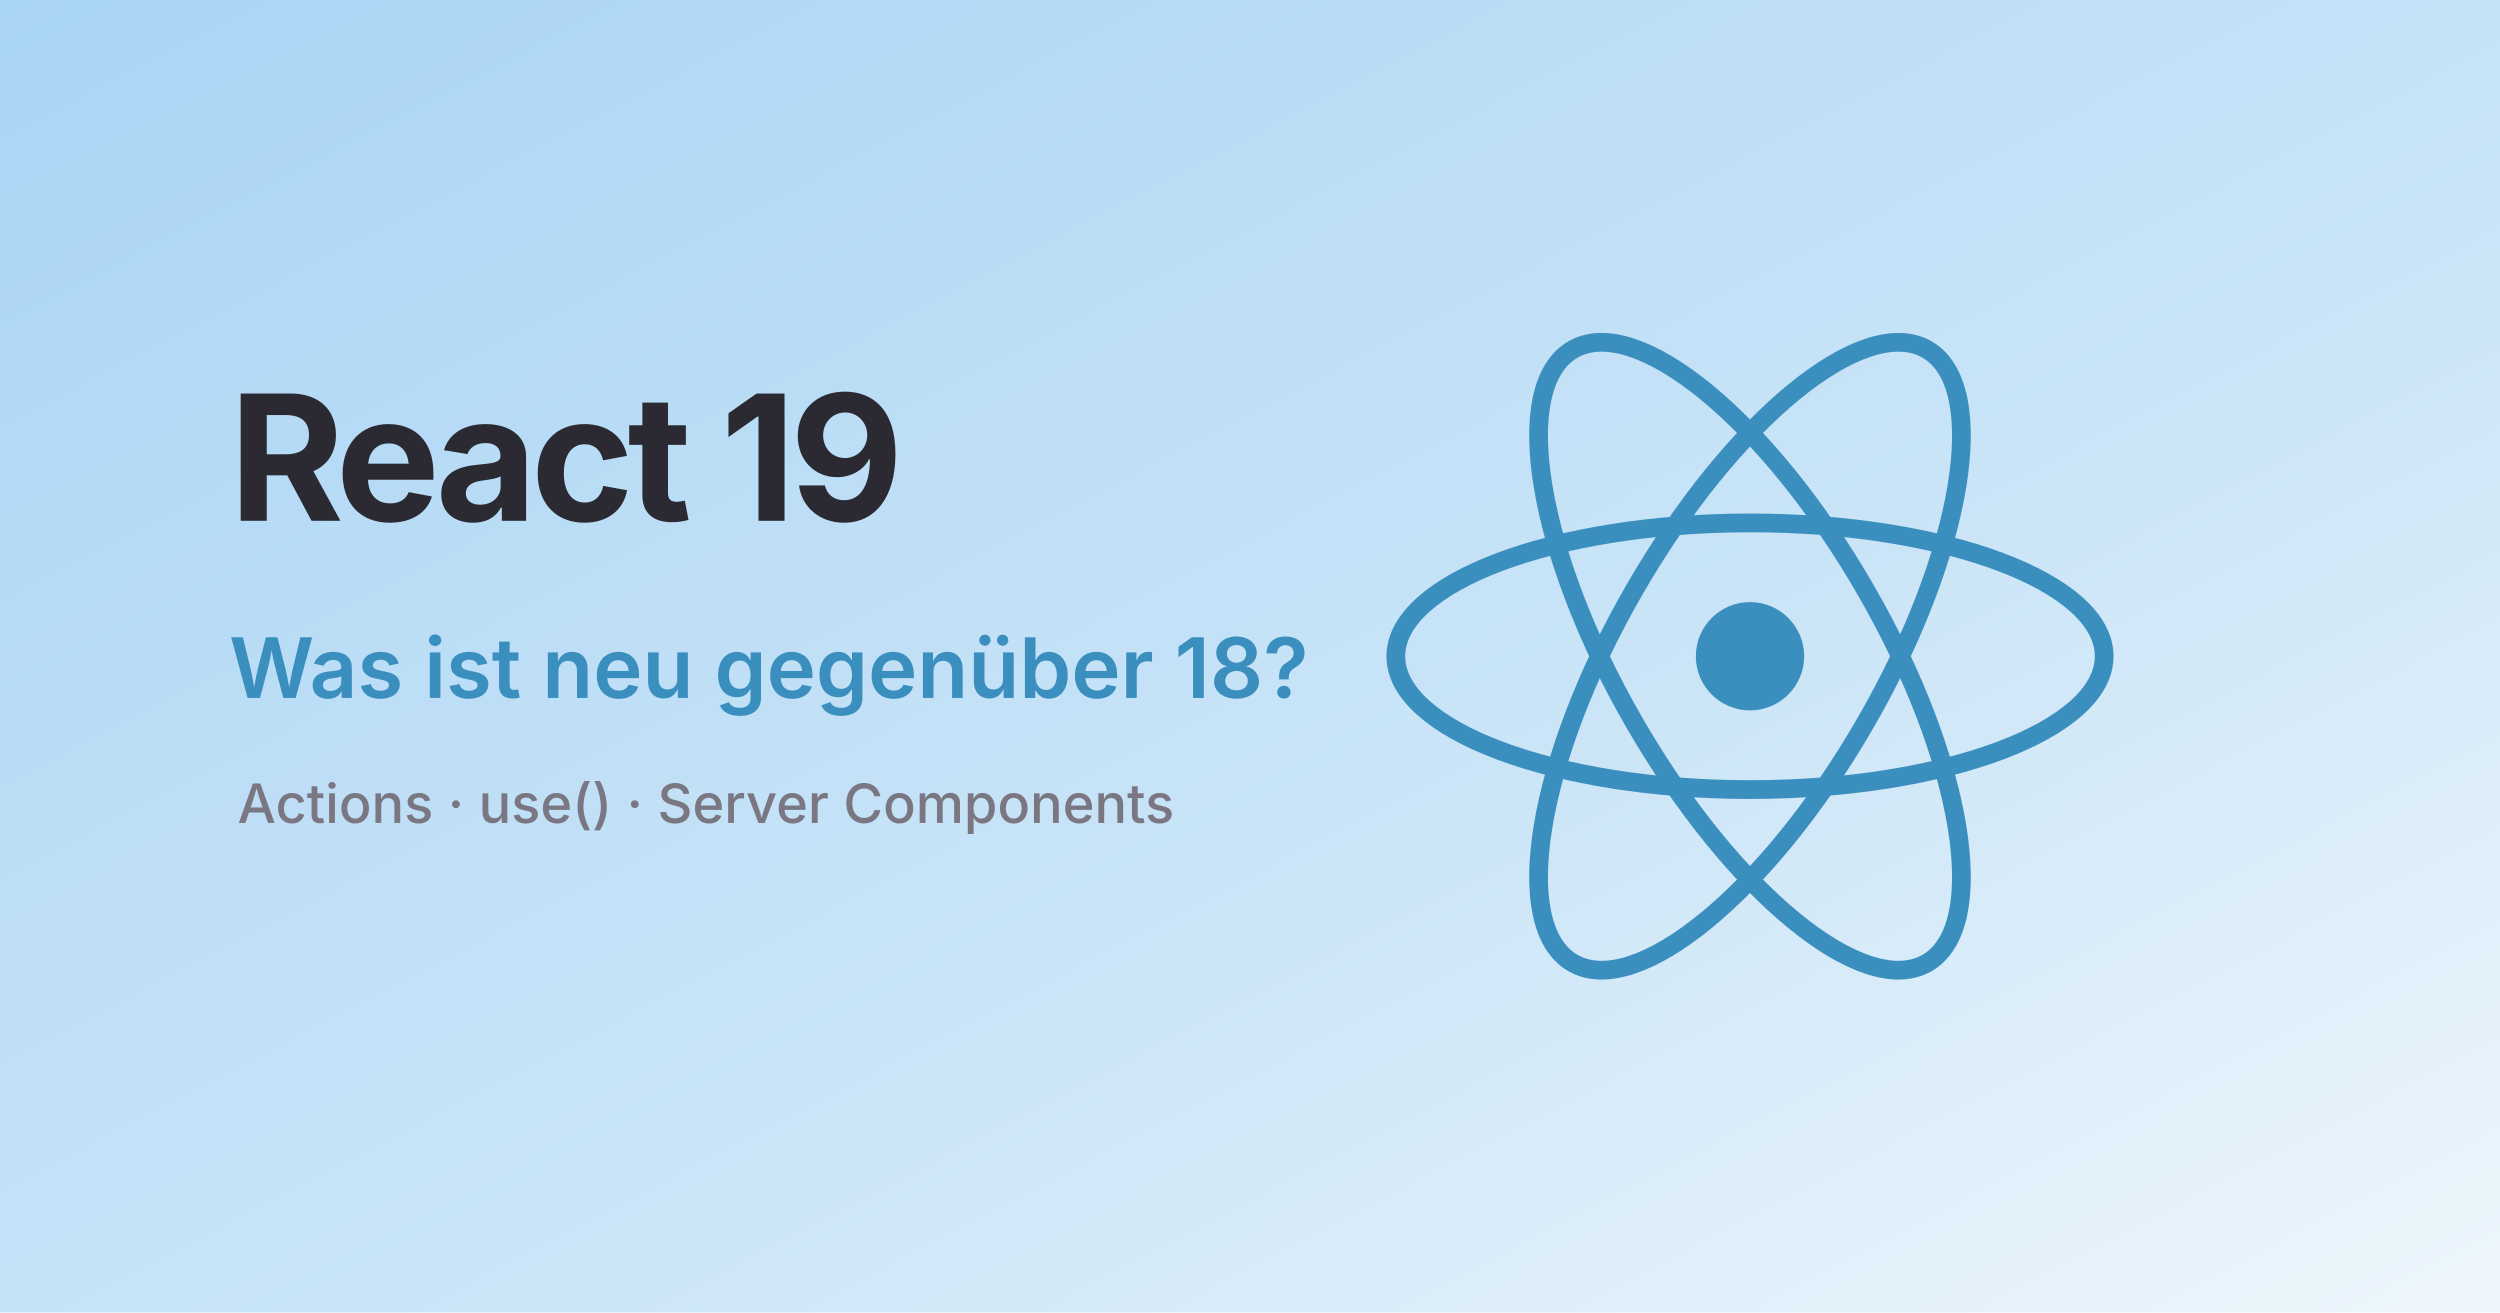
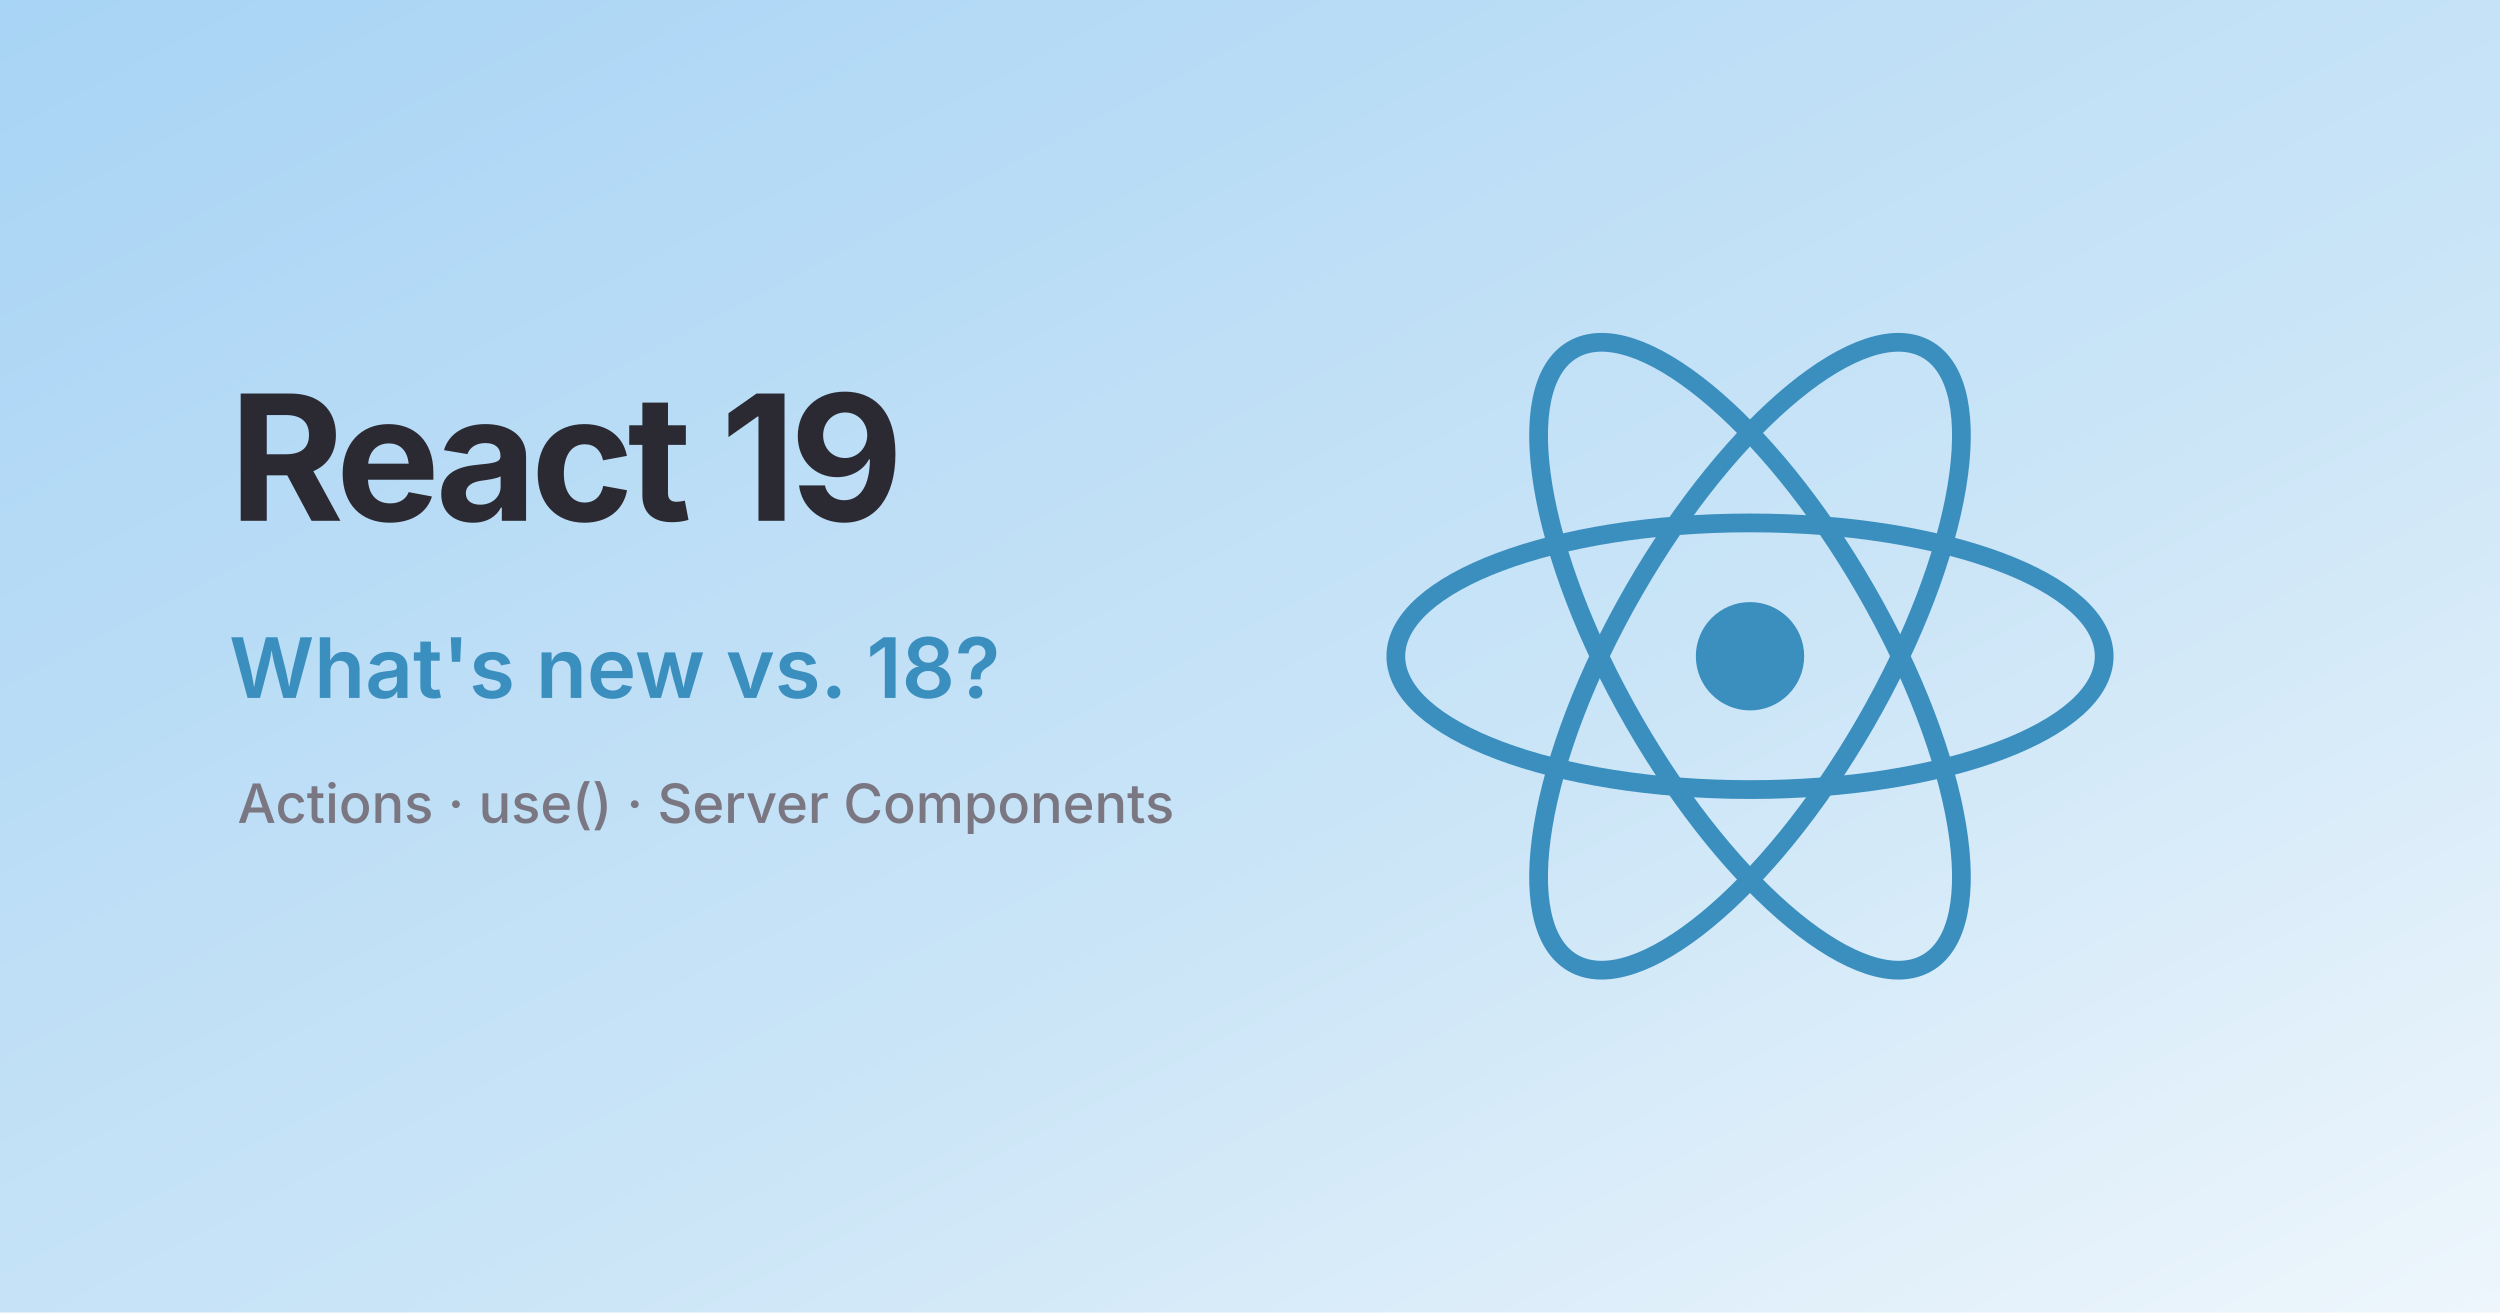
<svg xmlns="http://www.w3.org/2000/svg" viewBox="0 0 1200 630" width="1200" height="630" role="img" aria-label="React 19">
  <defs>
    <linearGradient id="skyR" x1="0" y1="0" x2="1" y2="1">
      <stop offset="0" stop-color="#a8d4f5" />
      <stop offset="0.6" stop-color="#cbe5f7" />
      <stop offset="1" stop-color="#eef6fc" />
    </linearGradient>
  </defs>
  <rect width="1200" height="630" fill="url(#skyR)" />
  <g transform="translate(840 315)" fill="none" stroke="#3a8fbf" stroke-width="9">
    <ellipse rx="170" ry="64" />
    <ellipse rx="170" ry="64" transform="rotate(60)" />
    <ellipse rx="170" ry="64" transform="rotate(120)" />
    <circle r="26" fill="#3a8fbf" stroke="none" />
  </g>
  <g font-family="-apple-system, BlinkMacSystemFont, 'Segoe UI', Inter, sans-serif" fill="#2b2a33">
    <text x="110" y="250" font-size="84" font-weight="700" letter-spacing="-3">React 19</text>
-     <text x="110" y="335" font-size="40" font-weight="600" fill="#3a8fbf">Was ist neu gegenüber 18?</text>
+     <text x="110" y="335" font-size="40" font-weight="600" fill="#3a8fbf">What's new vs. 18?</text>
    <text x="114" y="395" font-size="26" font-weight="500" fill="#7a7782">Actions · use() · Server Components</text>
  </g>
</svg>
